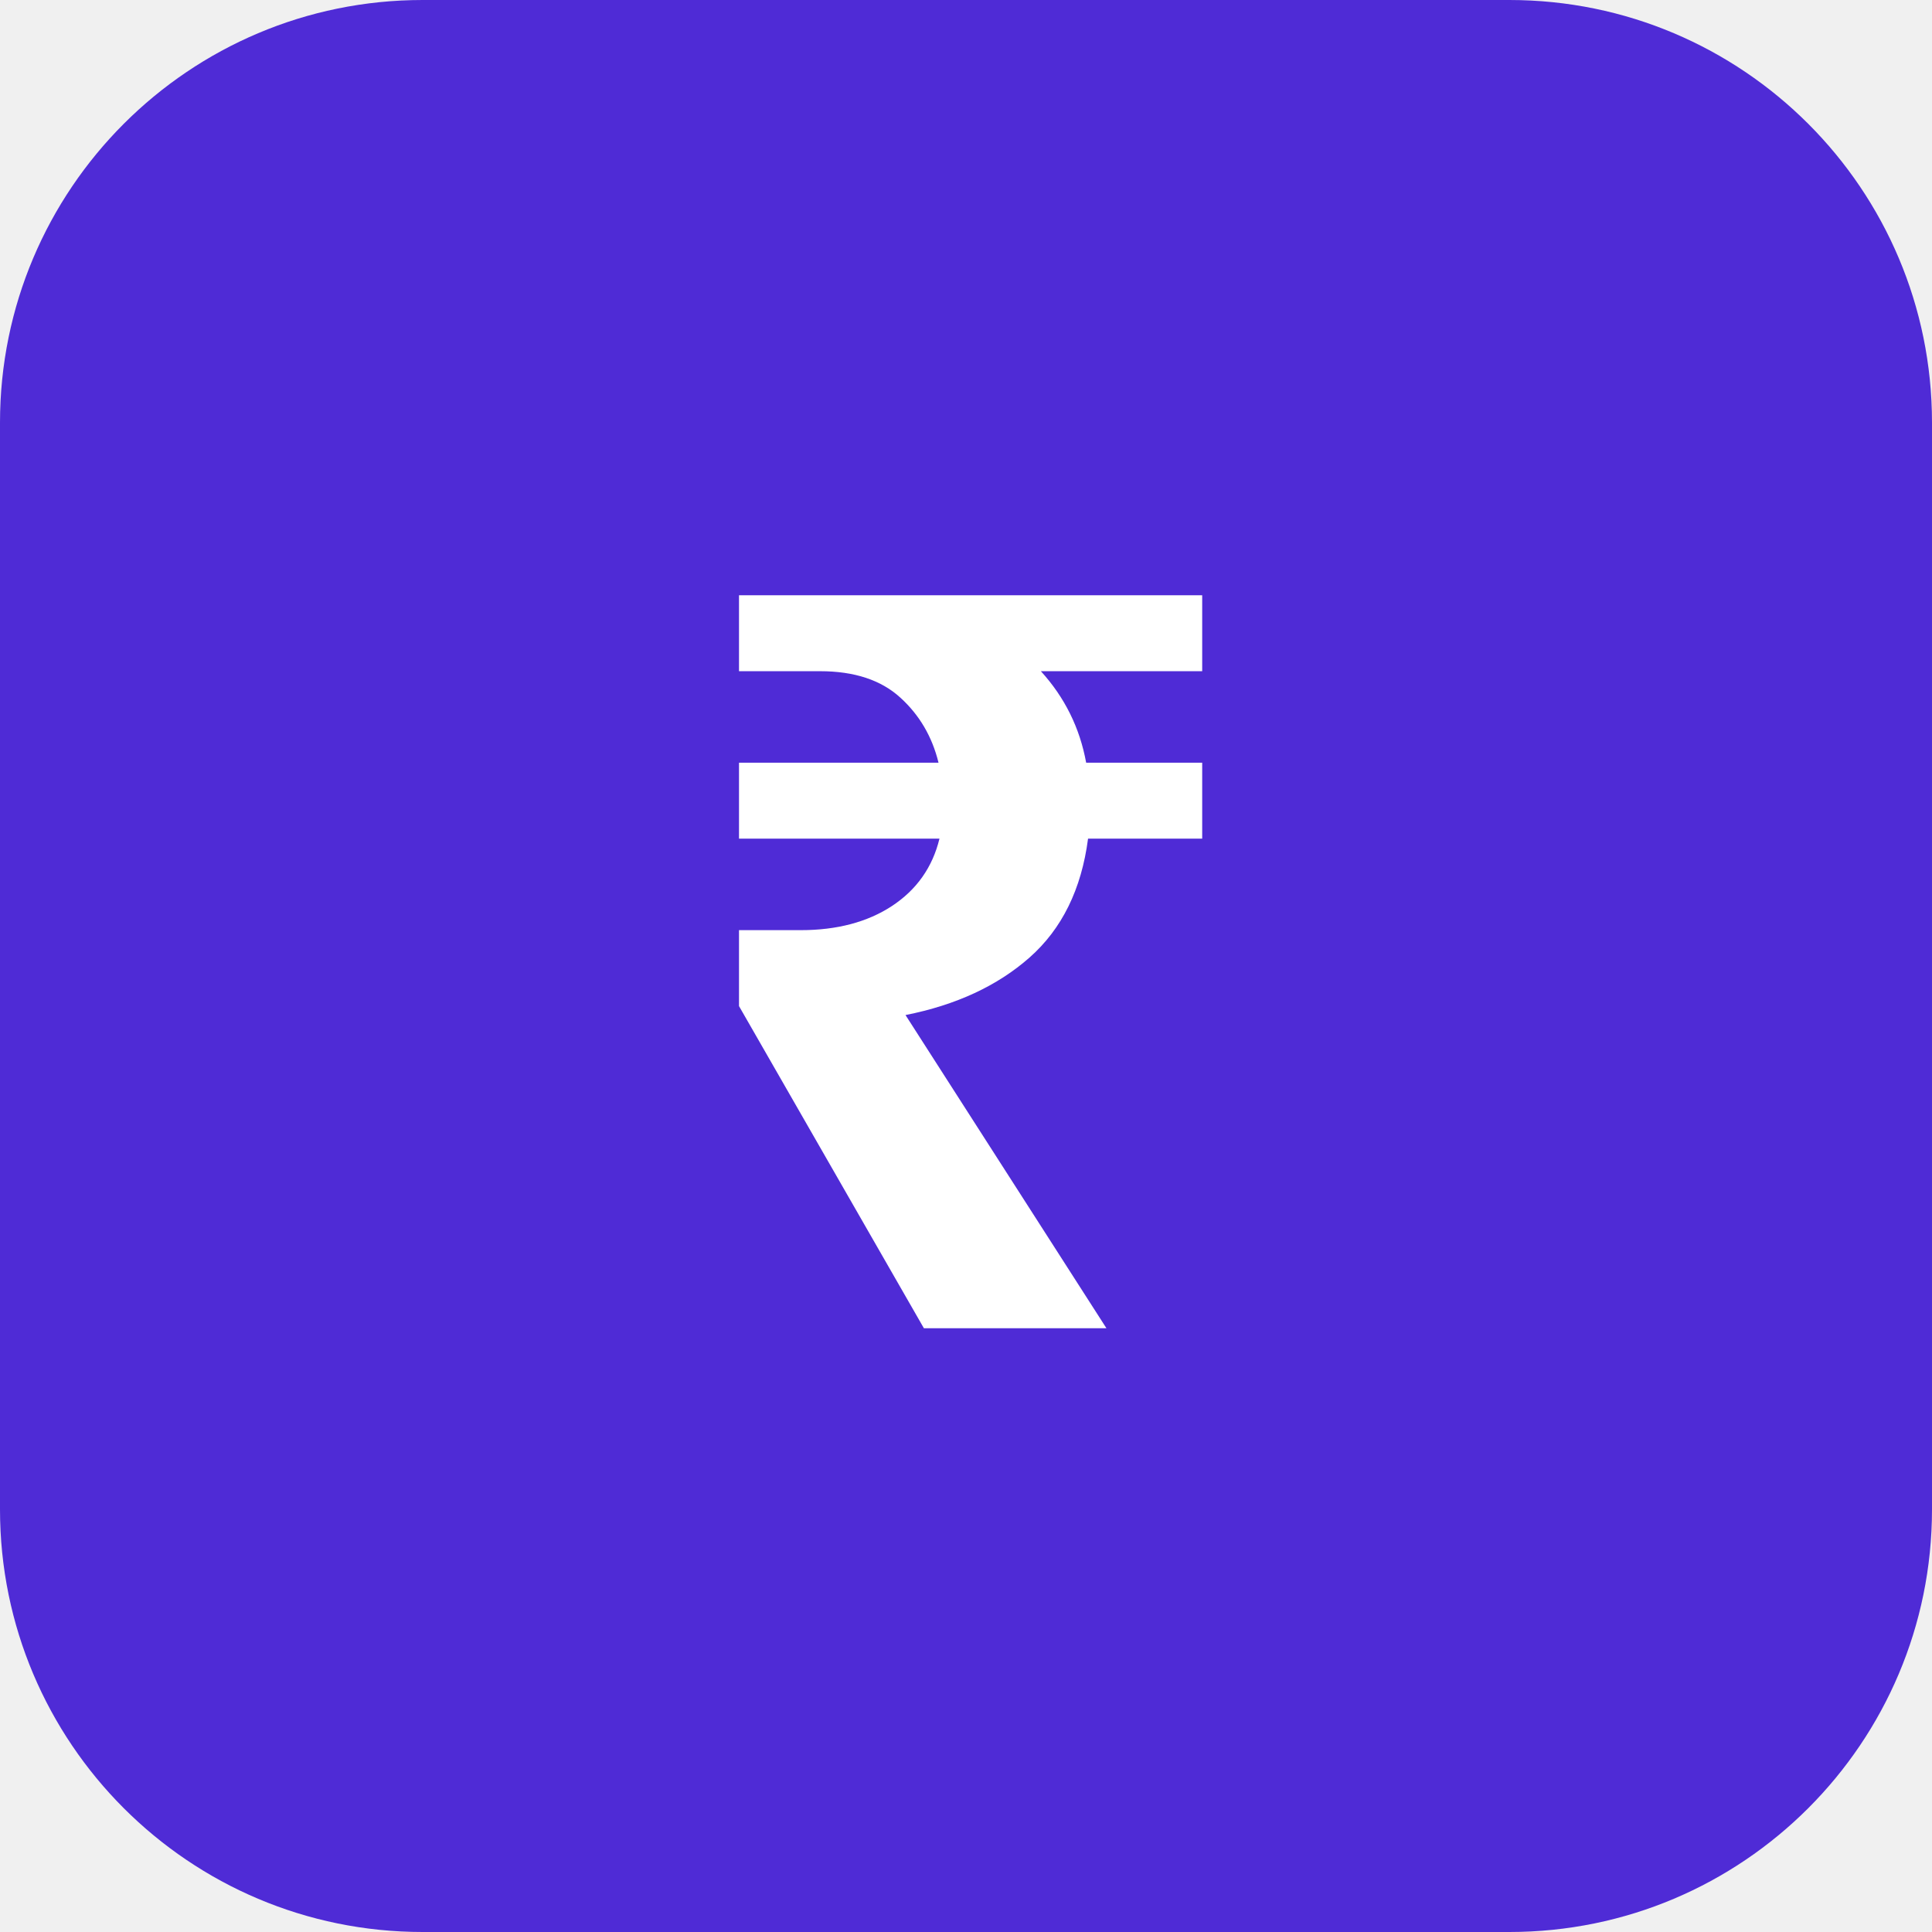
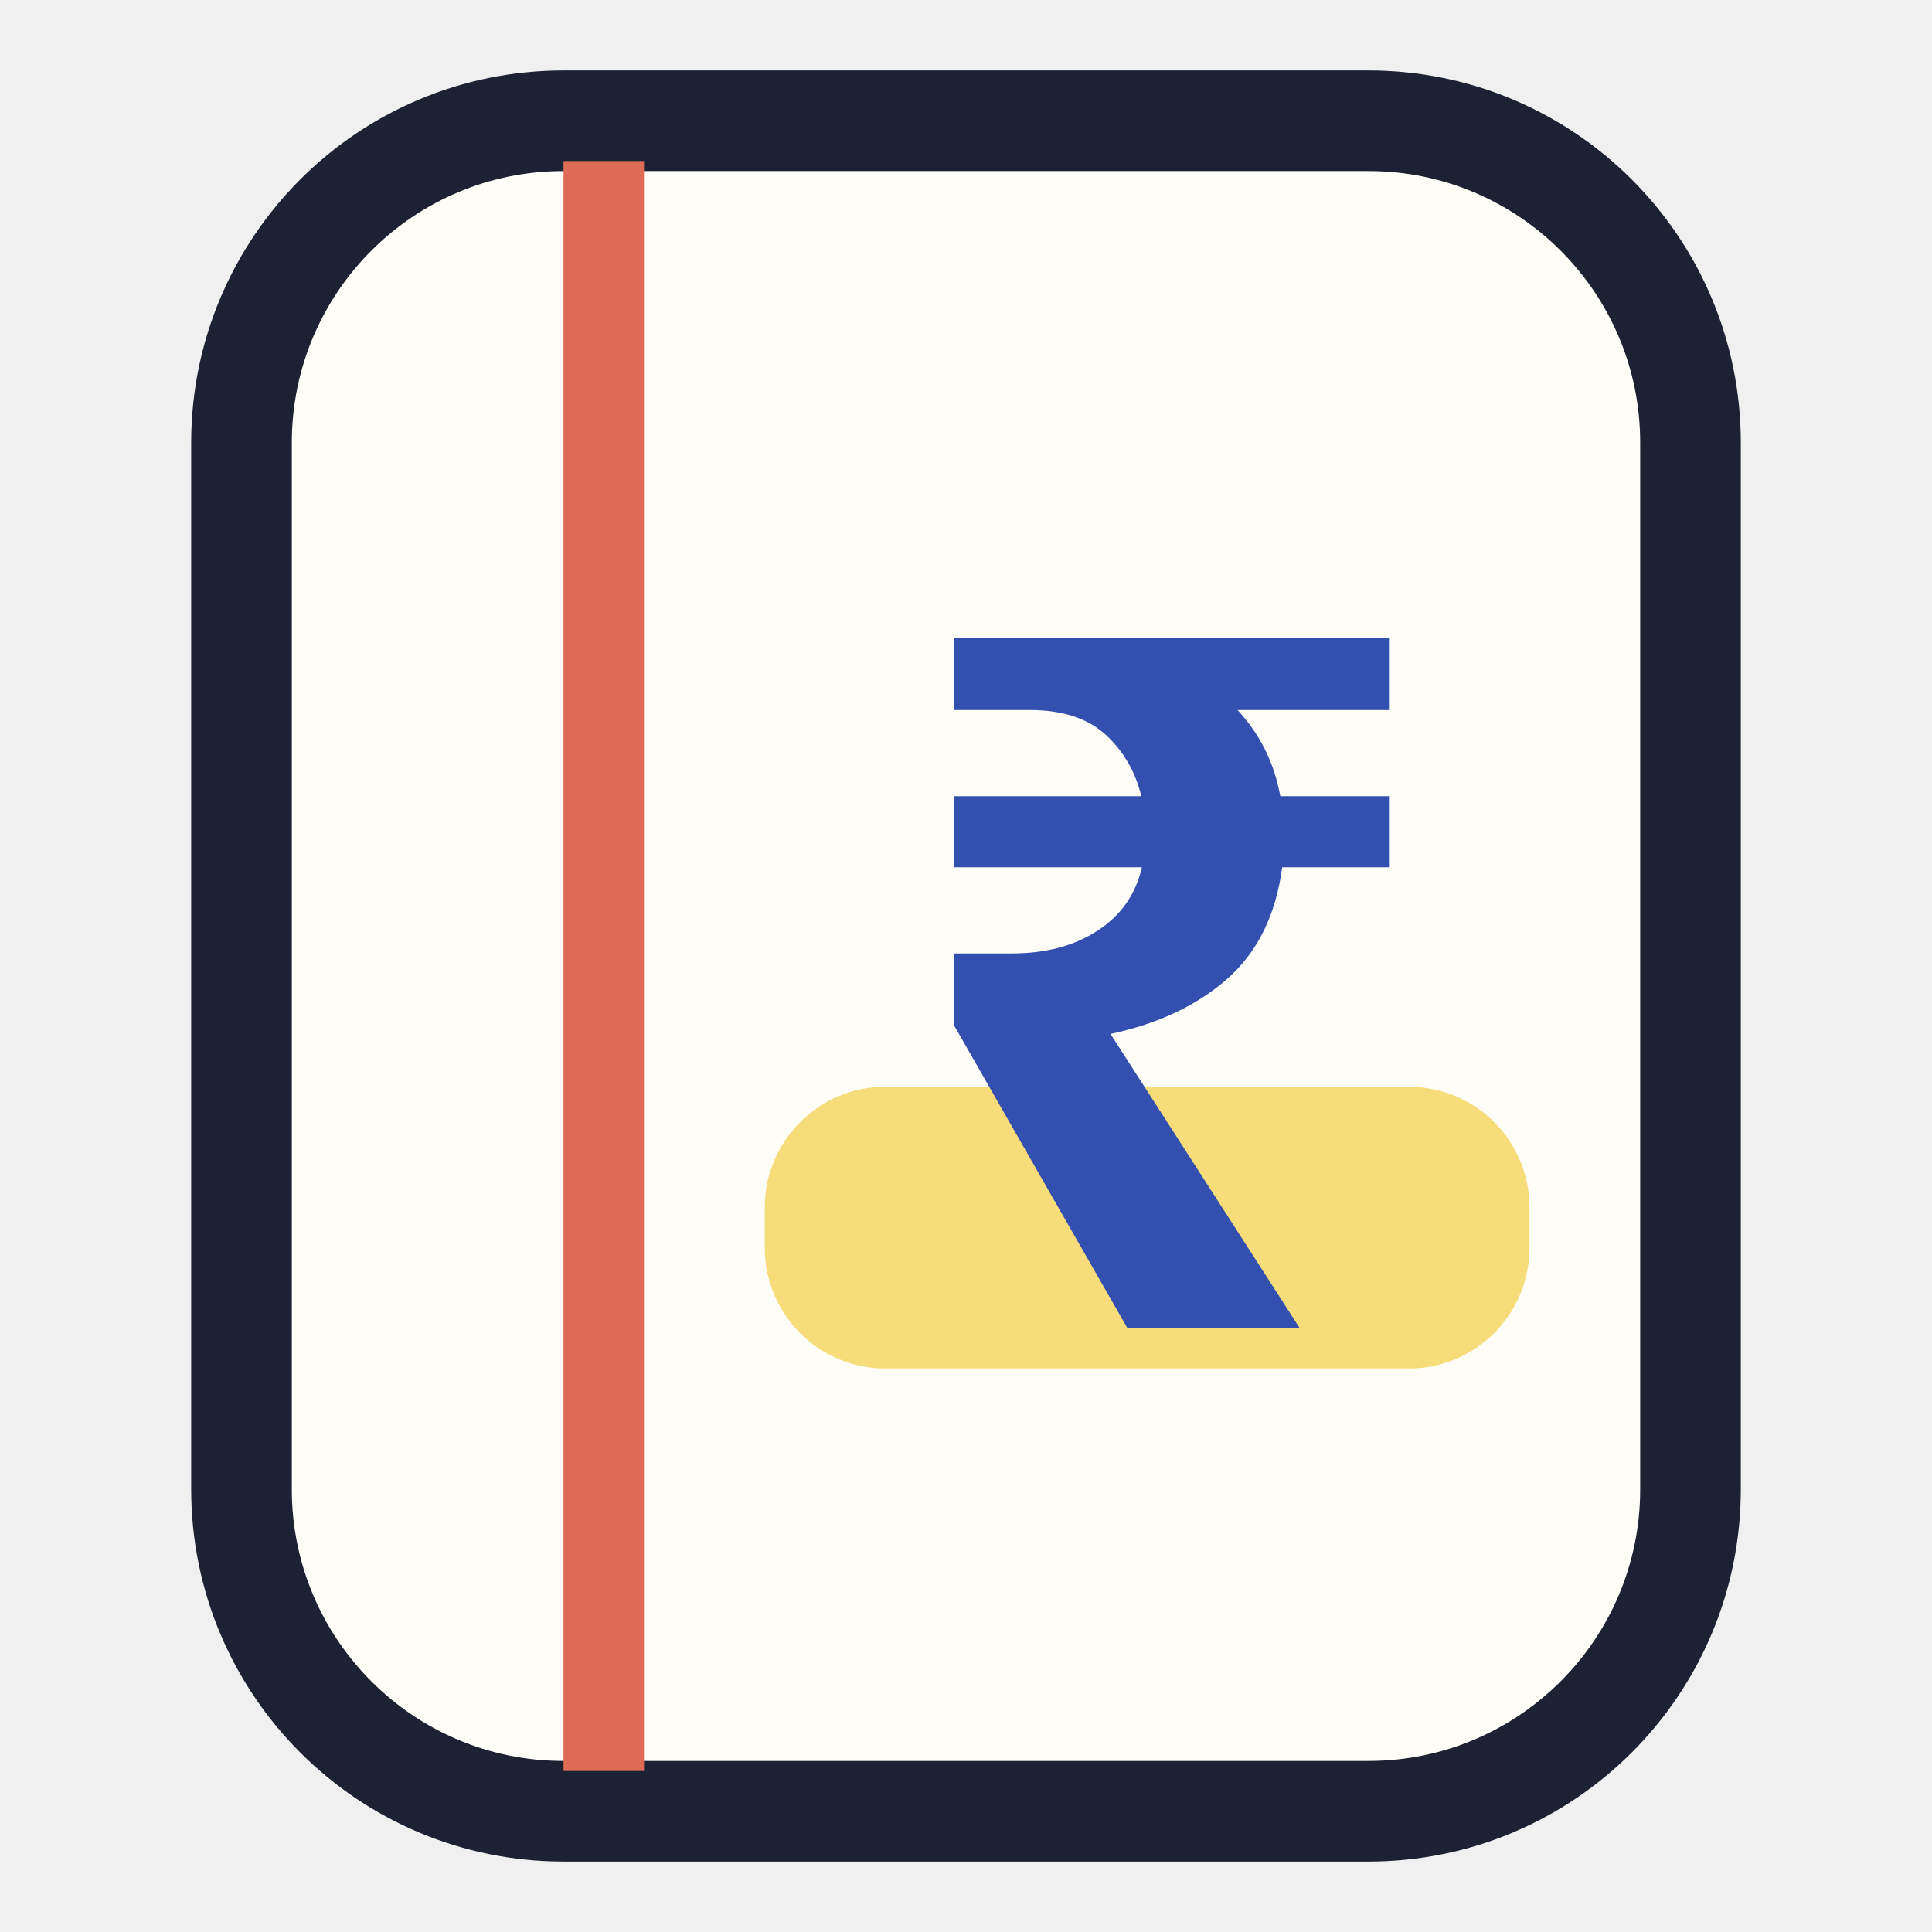
- <svg xmlns="http://www.w3.org/2000/svg" viewBox="0 0 64 64">
-   <rect width="64" height="64" rx="14" fill="#4f2bd6" />
-   <text x="32" y="44" font-family="system-ui,sans-serif" font-size="34" font-weight="700" text-anchor="middle" fill="#fff">₹</text>
+ <svg xmlns="http://www.w3.org/2000/svg" viewBox="0 0 48 48">
+   <rect x="6" y="3" width="36" height="42" rx="8" fill="#fffdf8" stroke="#1c2233" stroke-width="2.5" />
+   <line x1="15" y1="4" x2="15" y2="44" stroke="#dd6b55" stroke-width="2" />
+   <rect x="19" y="27" width="19" height="7" rx="3" fill="#f7dc7a" />
+   <text x="29" y="33" text-anchor="middle" font-family="system-ui,sans-serif" font-size="24" font-weight="700" fill="#3350b0">₹</text>
</svg>
